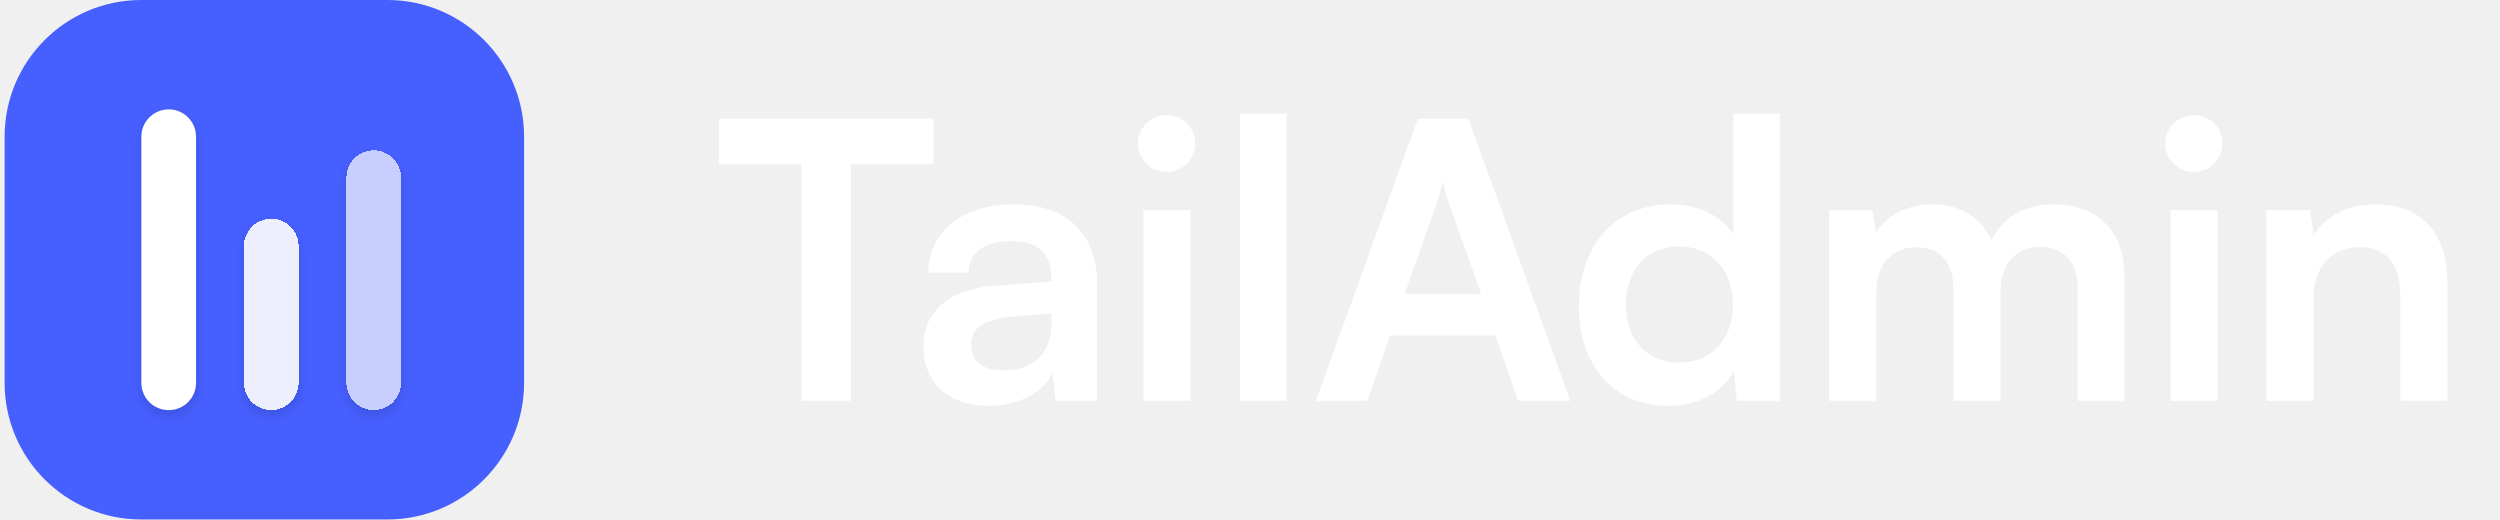
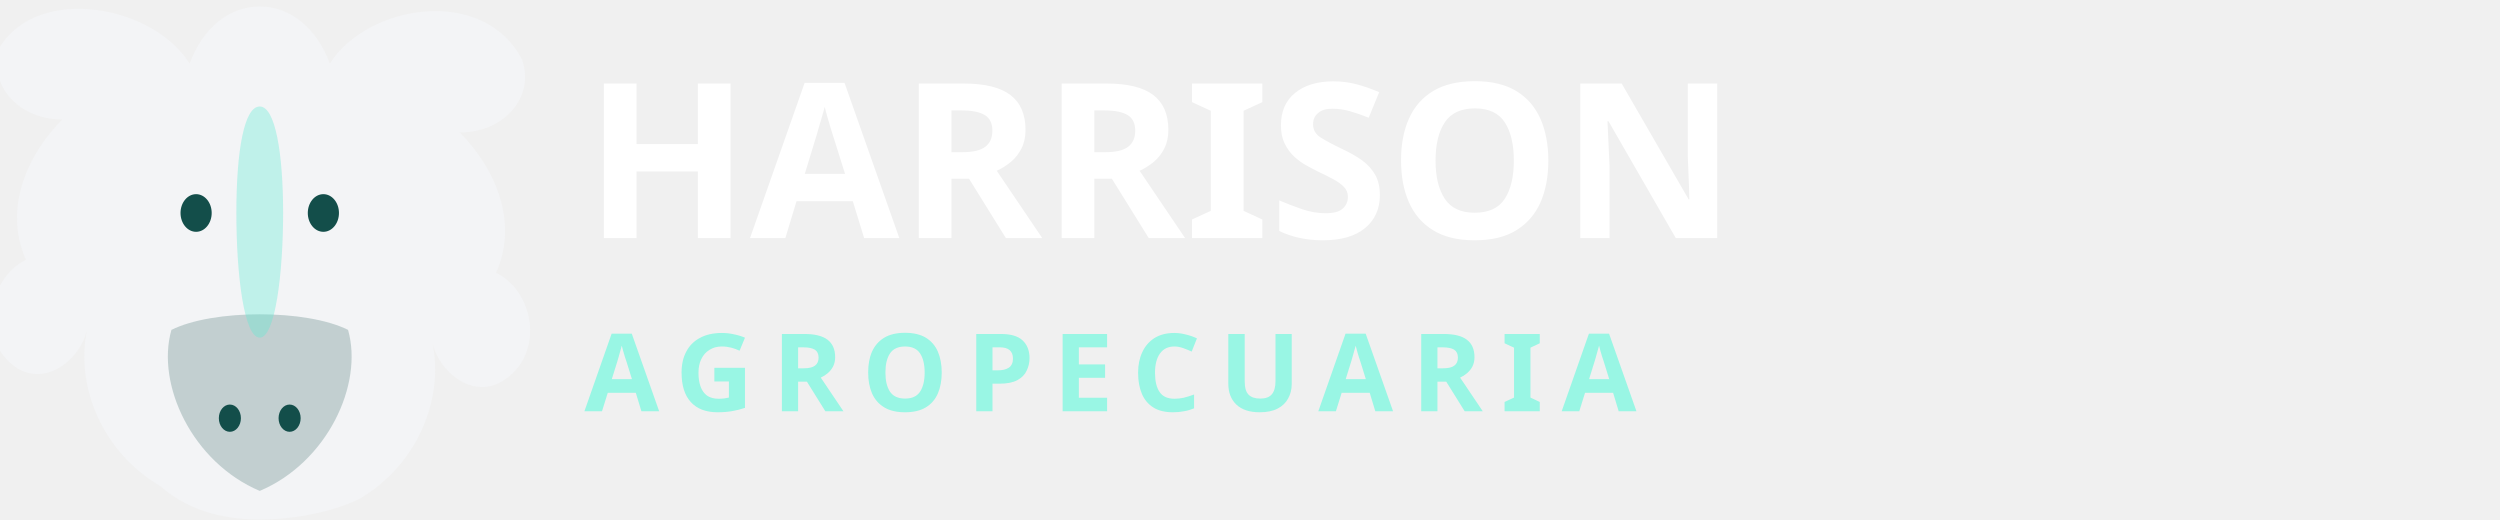
<svg xmlns="http://www.w3.org/2000/svg" width="231" height="48" viewBox="0 0 231 48" fill="none">
-   <path d="M0.426 12.632C0.426 5.655 6.081 0 13.057 0H35.794C42.77 0 48.426 5.655 48.426 12.632V35.368C48.426 42.345 42.77 48 35.794 48H13.057C6.081 48 0.426 42.345 0.426 35.368V12.632Z" fill="#465FFF" />
-   <g filter="url(#filter0_d_3903_56743)">
-     <path d="M13.062 12.632C13.062 11.237 14.193 10.106 15.588 10.106C16.983 10.106 18.114 11.237 18.114 12.632V35.369C18.114 36.764 16.983 37.895 15.588 37.895C14.193 37.895 13.062 36.764 13.062 35.369V12.632Z" fill="white" />
+   <g transform="scale(1.2)">
+     <path fill="#F3F4F6" d="M20 .5c2.4 0 4.4 1.7 5.4 4.4C28.2.4 37.2-1.2 40.2 4.6c1 2.9-1.4 5.6-4.8 5.6 2.6 2.6 4.6 6.8 2.8 10.8 3 1.5 3.8 6.4.4 8.4-2.3 1.3-4.8-.8-5.3-3 .9 4.4-1.2 9.4-5.6 12C25.2 39.6 22.2 40 20 40s-5.2-.4-7.7-2.6c-4.4-2.6-6.5-7.6-5.6-12-.5 2.2-3 4.3-5.3 3C-1.8 26.4-1 21.5 2 20c-1.8-4 0.2-8.2 2.8-10.8C1.4 9.2-1 6.5 0 3.6 3-1.2 11.8.4 14.6 4.9 15.6 2.2 17.6.5 20 .5Z" />
+     <path fill="#134E4A" opacity=".22" d="M13.2 25.4c3.2-1.6 10.4-1.6 13.6 0 1.2 4.2-1.6 10.2-6.8 12.4-5.2-2.2-8-8.2-6.8-12.4Z" />
+     <path fill="#5EEAD4" opacity=".35" d="M20 8.2c1.2 0 1.8 3.6 1.8 8.2S21.2 26 20 26s-1.8-4.8-1.8-9.6 0.6-8.2 1.8-8.2Z" />
+     <ellipse cx="15.1" cy="16.4" rx="1.2" ry="1.45" fill="#134E4A" />
+     <ellipse cx="24.9" cy="16.4" rx="1.2" ry="1.45" fill="#134E4A" />
+     <ellipse cx="17.7" cy="32.2" rx=".85" ry="1.05" fill="#134E4A" />
+     <ellipse cx="22.3" cy="32.2" rx=".85" ry="1.05" fill="#134E4A" />
  </g>
-   <g filter="url(#filter1_d_3903_56743)">
-     <path d="M22.539 22.735C22.539 21.34 23.67 20.209 25.065 20.209C26.461 20.209 27.592 21.34 27.592 22.735V35.367C27.592 36.762 26.461 37.893 25.065 37.893C23.67 37.893 22.539 36.762 22.539 35.367V22.735Z" fill="white" fill-opacity="0.9" shape-rendering="crispEdges" />
-   </g>
-   <g filter="url(#filter2_d_3903_56743)">
-     <path d="M32.008 16.419C32.008 15.024 33.139 13.893 34.534 13.893C35.929 13.893 37.06 15.024 37.06 16.419V35.366C37.06 36.761 35.929 37.893 34.534 37.893C33.139 37.893 32.008 36.761 32.008 35.366V16.419Z" fill="white" fill-opacity="0.7" shape-rendering="crispEdges" />
-   </g>
-   <path d="M66.426 15.172H74.058V37.036H78.624V15.172H86.257V10.964H66.426V15.172Z" fill="white" />
-   <path d="M91.352 37.5C94.098 37.5 96.488 36.252 97.237 34.433L97.558 37.036H101.375V26.336C101.375 21.45 98.45 18.882 93.706 18.882C88.927 18.882 85.788 21.378 85.788 25.195H89.497C89.497 23.34 90.924 22.27 93.492 22.27C95.704 22.27 97.13 23.233 97.13 25.623V26.015L91.851 26.407C87.678 26.729 85.324 28.762 85.324 32.007C85.324 35.324 87.607 37.5 91.352 37.5ZM92.779 34.219C90.817 34.219 89.747 33.434 89.747 31.829C89.747 30.402 90.781 29.511 93.492 29.261L97.166 28.976V29.903C97.166 32.614 95.454 34.219 92.779 34.219Z" fill="white" />
-   <path d="M107.825 15.886C109.252 15.886 110.429 14.709 110.429 13.246C110.429 11.784 109.252 10.643 107.825 10.643C106.327 10.643 105.15 11.784 105.15 13.246C105.15 14.709 106.327 15.886 107.825 15.886ZM105.649 37.036H110.001V19.417H105.649V37.036Z" fill="white" />
-   <path d="M118.883 37.036V10.5H114.568V37.036H118.883Z" fill="white" />
-   <path d="M126.337 37.036L128.441 31.009H138.179L140.283 37.036H145.098L135.682 10.964H131.009L121.593 37.036H126.337ZM132.757 18.739C133.007 18.026 133.221 17.241 133.328 16.742C133.399 17.277 133.649 18.061 133.863 18.739L136.859 27.157H129.797L132.757 18.739Z" fill="white" />
-   <path d="M154.165 37.5C156.84 37.5 159.122 36.323 160.192 34.29L160.478 37.036H164.472V10.5H160.157V21.664C159.051 19.916 156.875 18.882 154.414 18.882C149.1 18.882 145.89 22.805 145.89 28.298C145.89 33.755 149.064 37.5 154.165 37.5ZM155.128 33.505C152.096 33.505 150.241 31.294 150.241 28.155C150.241 25.017 152.096 22.77 155.128 22.77C158.159 22.77 160.121 24.981 160.121 28.155C160.121 31.33 158.159 33.505 155.128 33.505Z" fill="white" />
-   <path d="M173.359 37.036V27.049C173.359 24.196 175.035 22.841 177.104 22.841C179.172 22.841 180.492 24.16 180.492 26.622V37.036H184.843V27.049C184.843 24.16 186.448 22.805 188.553 22.805C190.621 22.805 191.977 24.125 191.977 26.657V37.036H196.292V25.516C196.292 21.45 193.938 18.882 189.658 18.882C186.983 18.882 184.915 20.201 184.023 22.235C183.096 20.201 181.241 18.882 178.566 18.882C176.034 18.882 174.25 20.023 173.359 21.485L173.002 19.417H169.007V37.036H173.359Z" fill="white" />
-   <path d="M202.74 15.886C204.167 15.886 205.344 14.709 205.344 13.246C205.344 11.784 204.167 10.643 202.74 10.643C201.242 10.643 200.065 11.784 200.065 13.246C200.065 14.709 201.242 15.886 202.74 15.886ZM200.564 37.036H204.916V19.417H200.564V37.036Z" fill="white" />
-   <path d="M213.763 37.036V27.549C213.763 24.695 215.403 22.841 218.078 22.841C220.325 22.841 221.788 24.267 221.788 27.228V37.036H226.139V26.194C226.139 21.628 223.856 18.882 219.434 18.882C217.044 18.882 214.904 19.916 213.798 21.7L213.442 19.417H209.411V37.036H213.763Z" fill="white" />
-   <defs>
-     <filter id="filter0_d_3903_56743" x="12.062" y="9.606" width="7.053" height="29.79" filterUnits="userSpaceOnUse" color-interpolation-filters="sRGB">
-       <feFlood flood-opacity="0" result="BackgroundImageFix" />
-       <feColorMatrix in="SourceAlpha" type="matrix" values="0 0 0 0 0 0 0 0 0 0 0 0 0 0 0 0 0 0 127 0" result="hardAlpha" />
-       <feOffset dy="0.5" />
-       <feGaussianBlur stdDeviation="0.5" />
-       <feComposite in2="hardAlpha" operator="out" />
-       <feColorMatrix type="matrix" values="0 0 0 0 0 0 0 0 0 0 0 0 0 0 0 0 0 0 0.12 0" />
-       <feBlend mode="normal" in2="BackgroundImageFix" result="effect1_dropShadow_3903_56743" />
-       <feBlend mode="normal" in="SourceGraphic" in2="effect1_dropShadow_3903_56743" result="shape" />
-     </filter>
-     <filter id="filter1_d_3903_56743" x="21.539" y="19.709" width="7.053" height="19.684" filterUnits="userSpaceOnUse" color-interpolation-filters="sRGB">
-       <feFlood flood-opacity="0" result="BackgroundImageFix" />
-       <feColorMatrix in="SourceAlpha" type="matrix" values="0 0 0 0 0 0 0 0 0 0 0 0 0 0 0 0 0 0 127 0" result="hardAlpha" />
-       <feOffset dy="0.5" />
-       <feGaussianBlur stdDeviation="0.5" />
-       <feComposite in2="hardAlpha" operator="out" />
-       <feColorMatrix type="matrix" values="0 0 0 0 0 0 0 0 0 0 0 0 0 0 0 0 0 0 0.12 0" />
-       <feBlend mode="normal" in2="BackgroundImageFix" result="effect1_dropShadow_3903_56743" />
-       <feBlend mode="normal" in="SourceGraphic" in2="effect1_dropShadow_3903_56743" result="shape" />
-     </filter>
-     <filter id="filter2_d_3903_56743" x="31.008" y="13.393" width="7.053" height="26" filterUnits="userSpaceOnUse" color-interpolation-filters="sRGB">
-       <feFlood flood-opacity="0" result="BackgroundImageFix" />
-       <feColorMatrix in="SourceAlpha" type="matrix" values="0 0 0 0 0 0 0 0 0 0 0 0 0 0 0 0 0 0 127 0" result="hardAlpha" />
-       <feOffset dy="0.5" />
-       <feGaussianBlur stdDeviation="0.5" />
-       <feComposite in2="hardAlpha" operator="out" />
-       <feColorMatrix type="matrix" values="0 0 0 0 0 0 0 0 0 0 0 0 0 0 0 0 0 0 0.12 0" />
-       <feBlend mode="normal" in2="BackgroundImageFix" result="effect1_dropShadow_3903_56743" />
-       <feBlend mode="normal" in="SourceGraphic" in2="effect1_dropShadow_3903_56743" result="shape" />
-     </filter>
-   </defs>
+   <text x="54" y="22" fill="#FFFFFF" font-family="Segoe UI, system-ui, sans-serif" font-size="20" font-weight="700">HARRISON</text>
+   <text x="54" y="38" fill="#99F6E4" font-family="Segoe UI, system-ui, sans-serif" font-size="10" font-weight="600" letter-spacing="1.7">AGROPECUARIA</text>
</svg>
